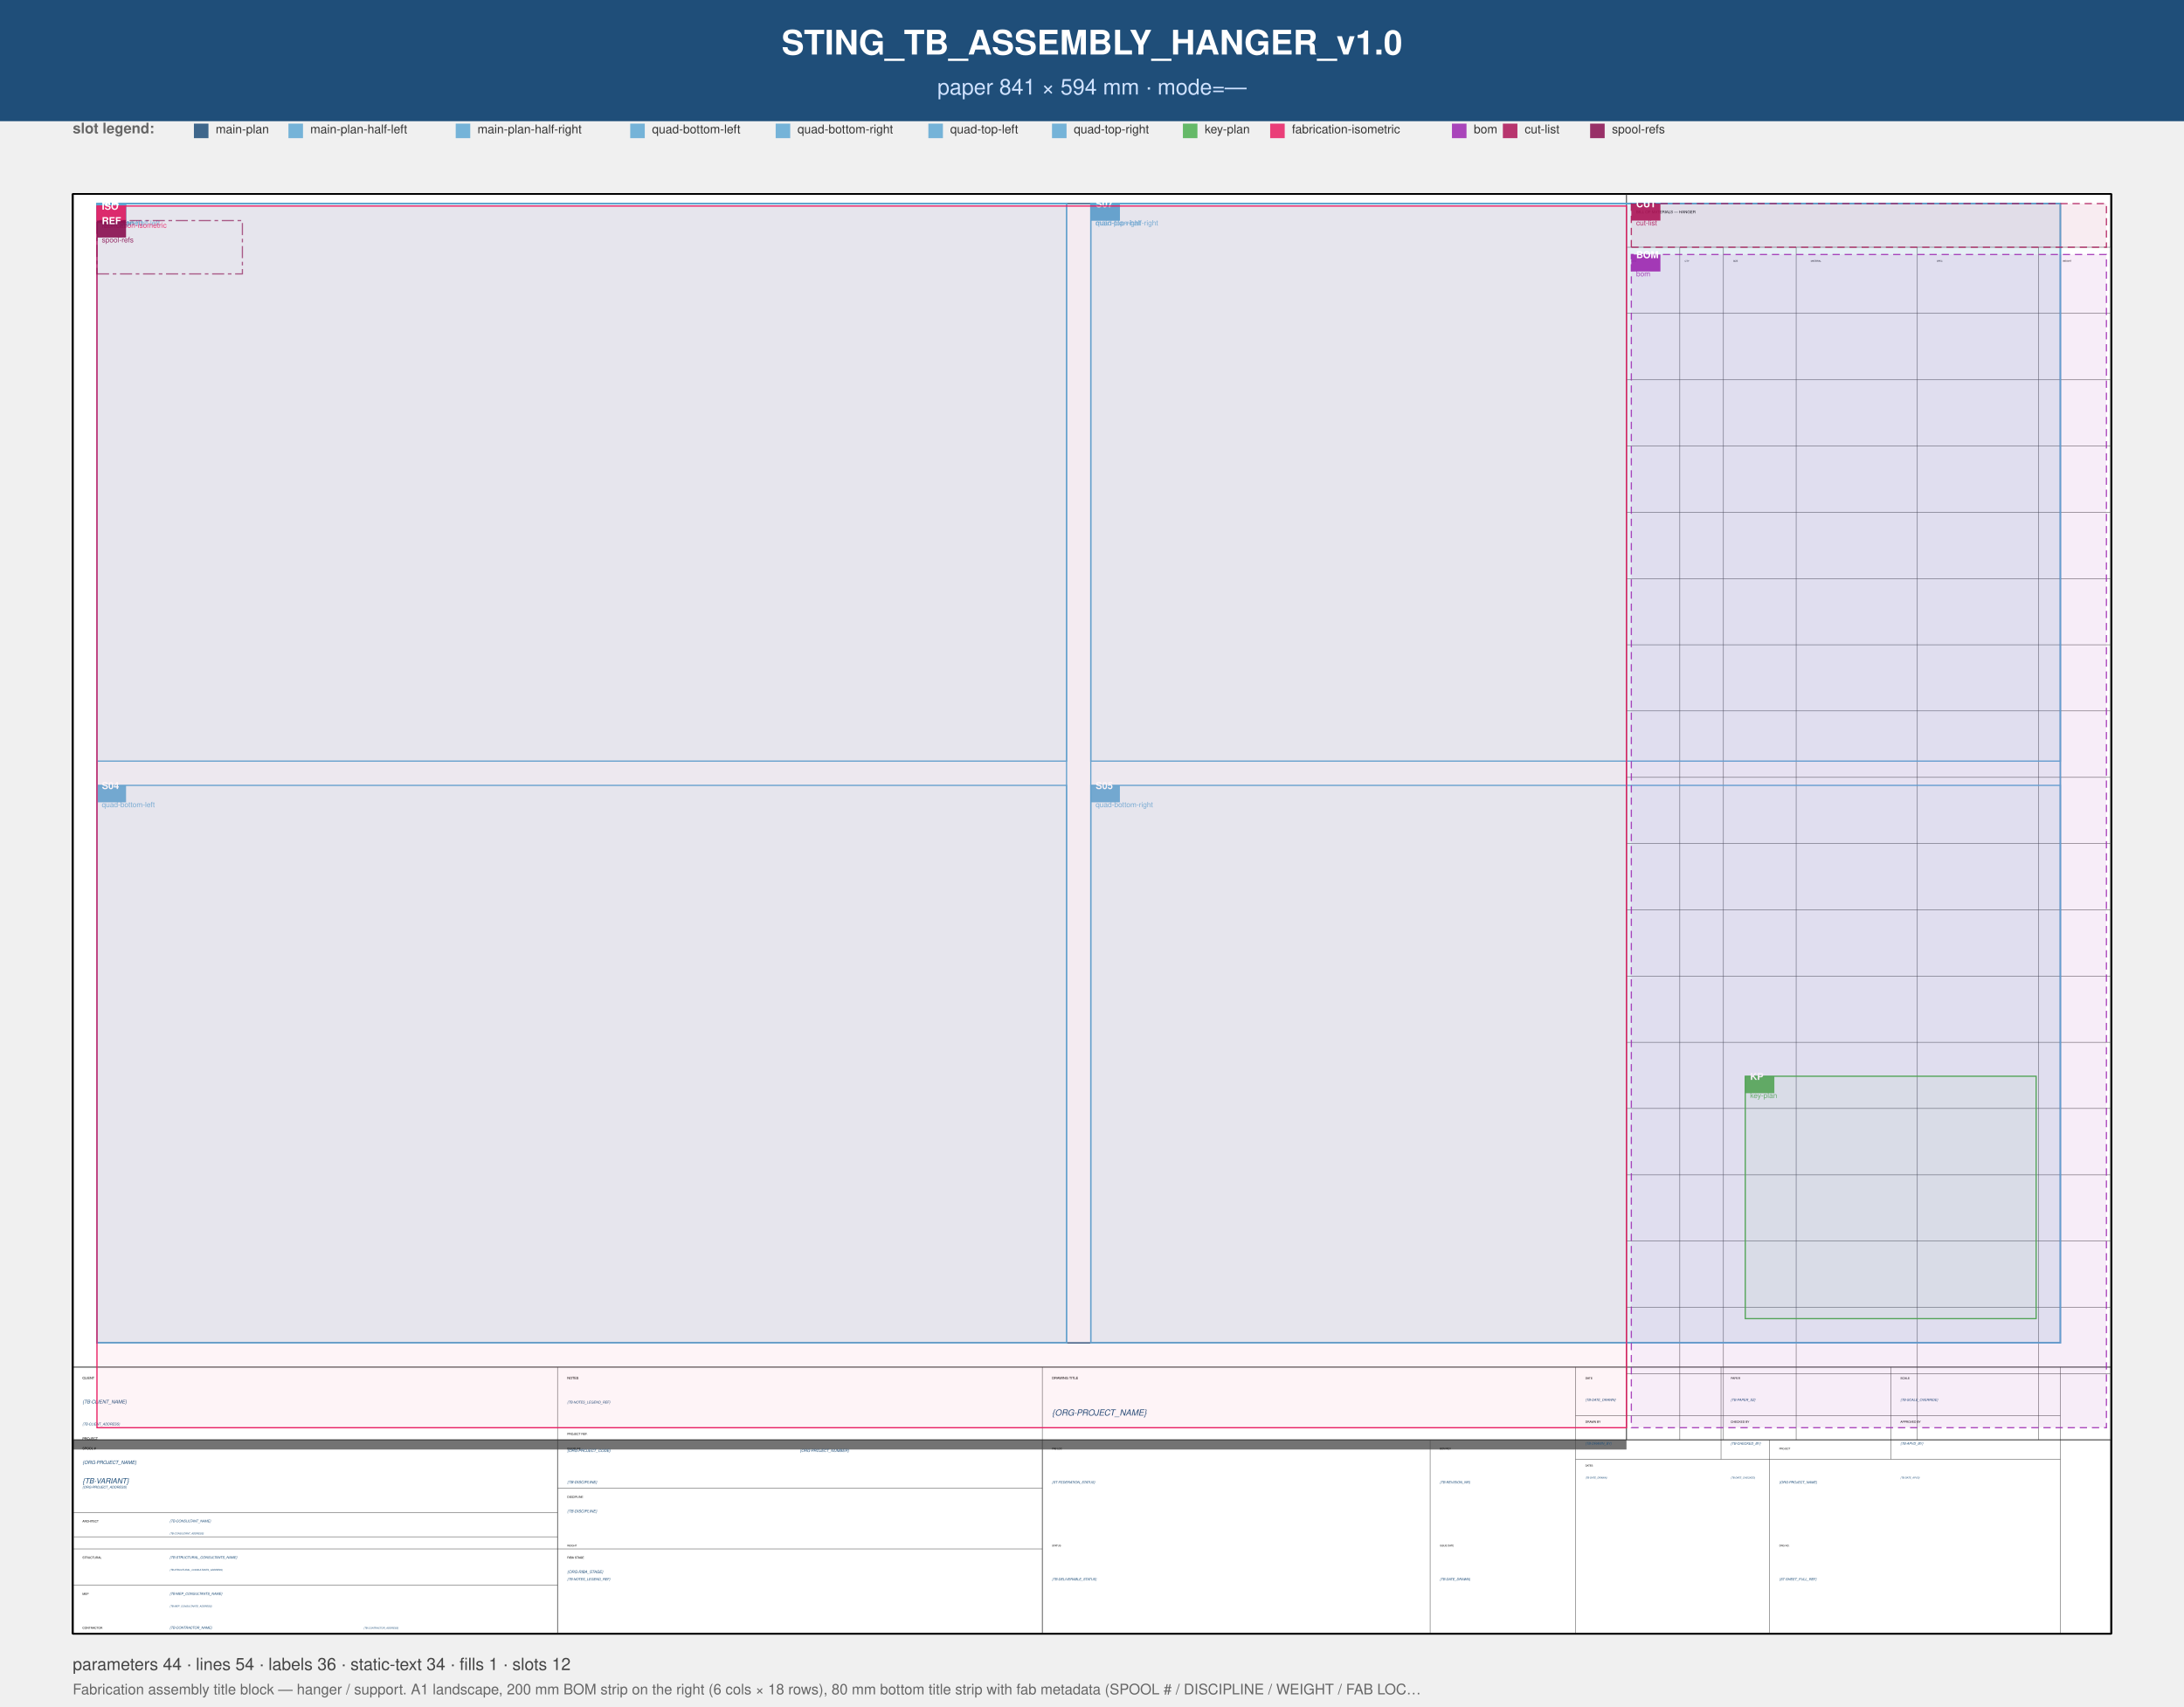
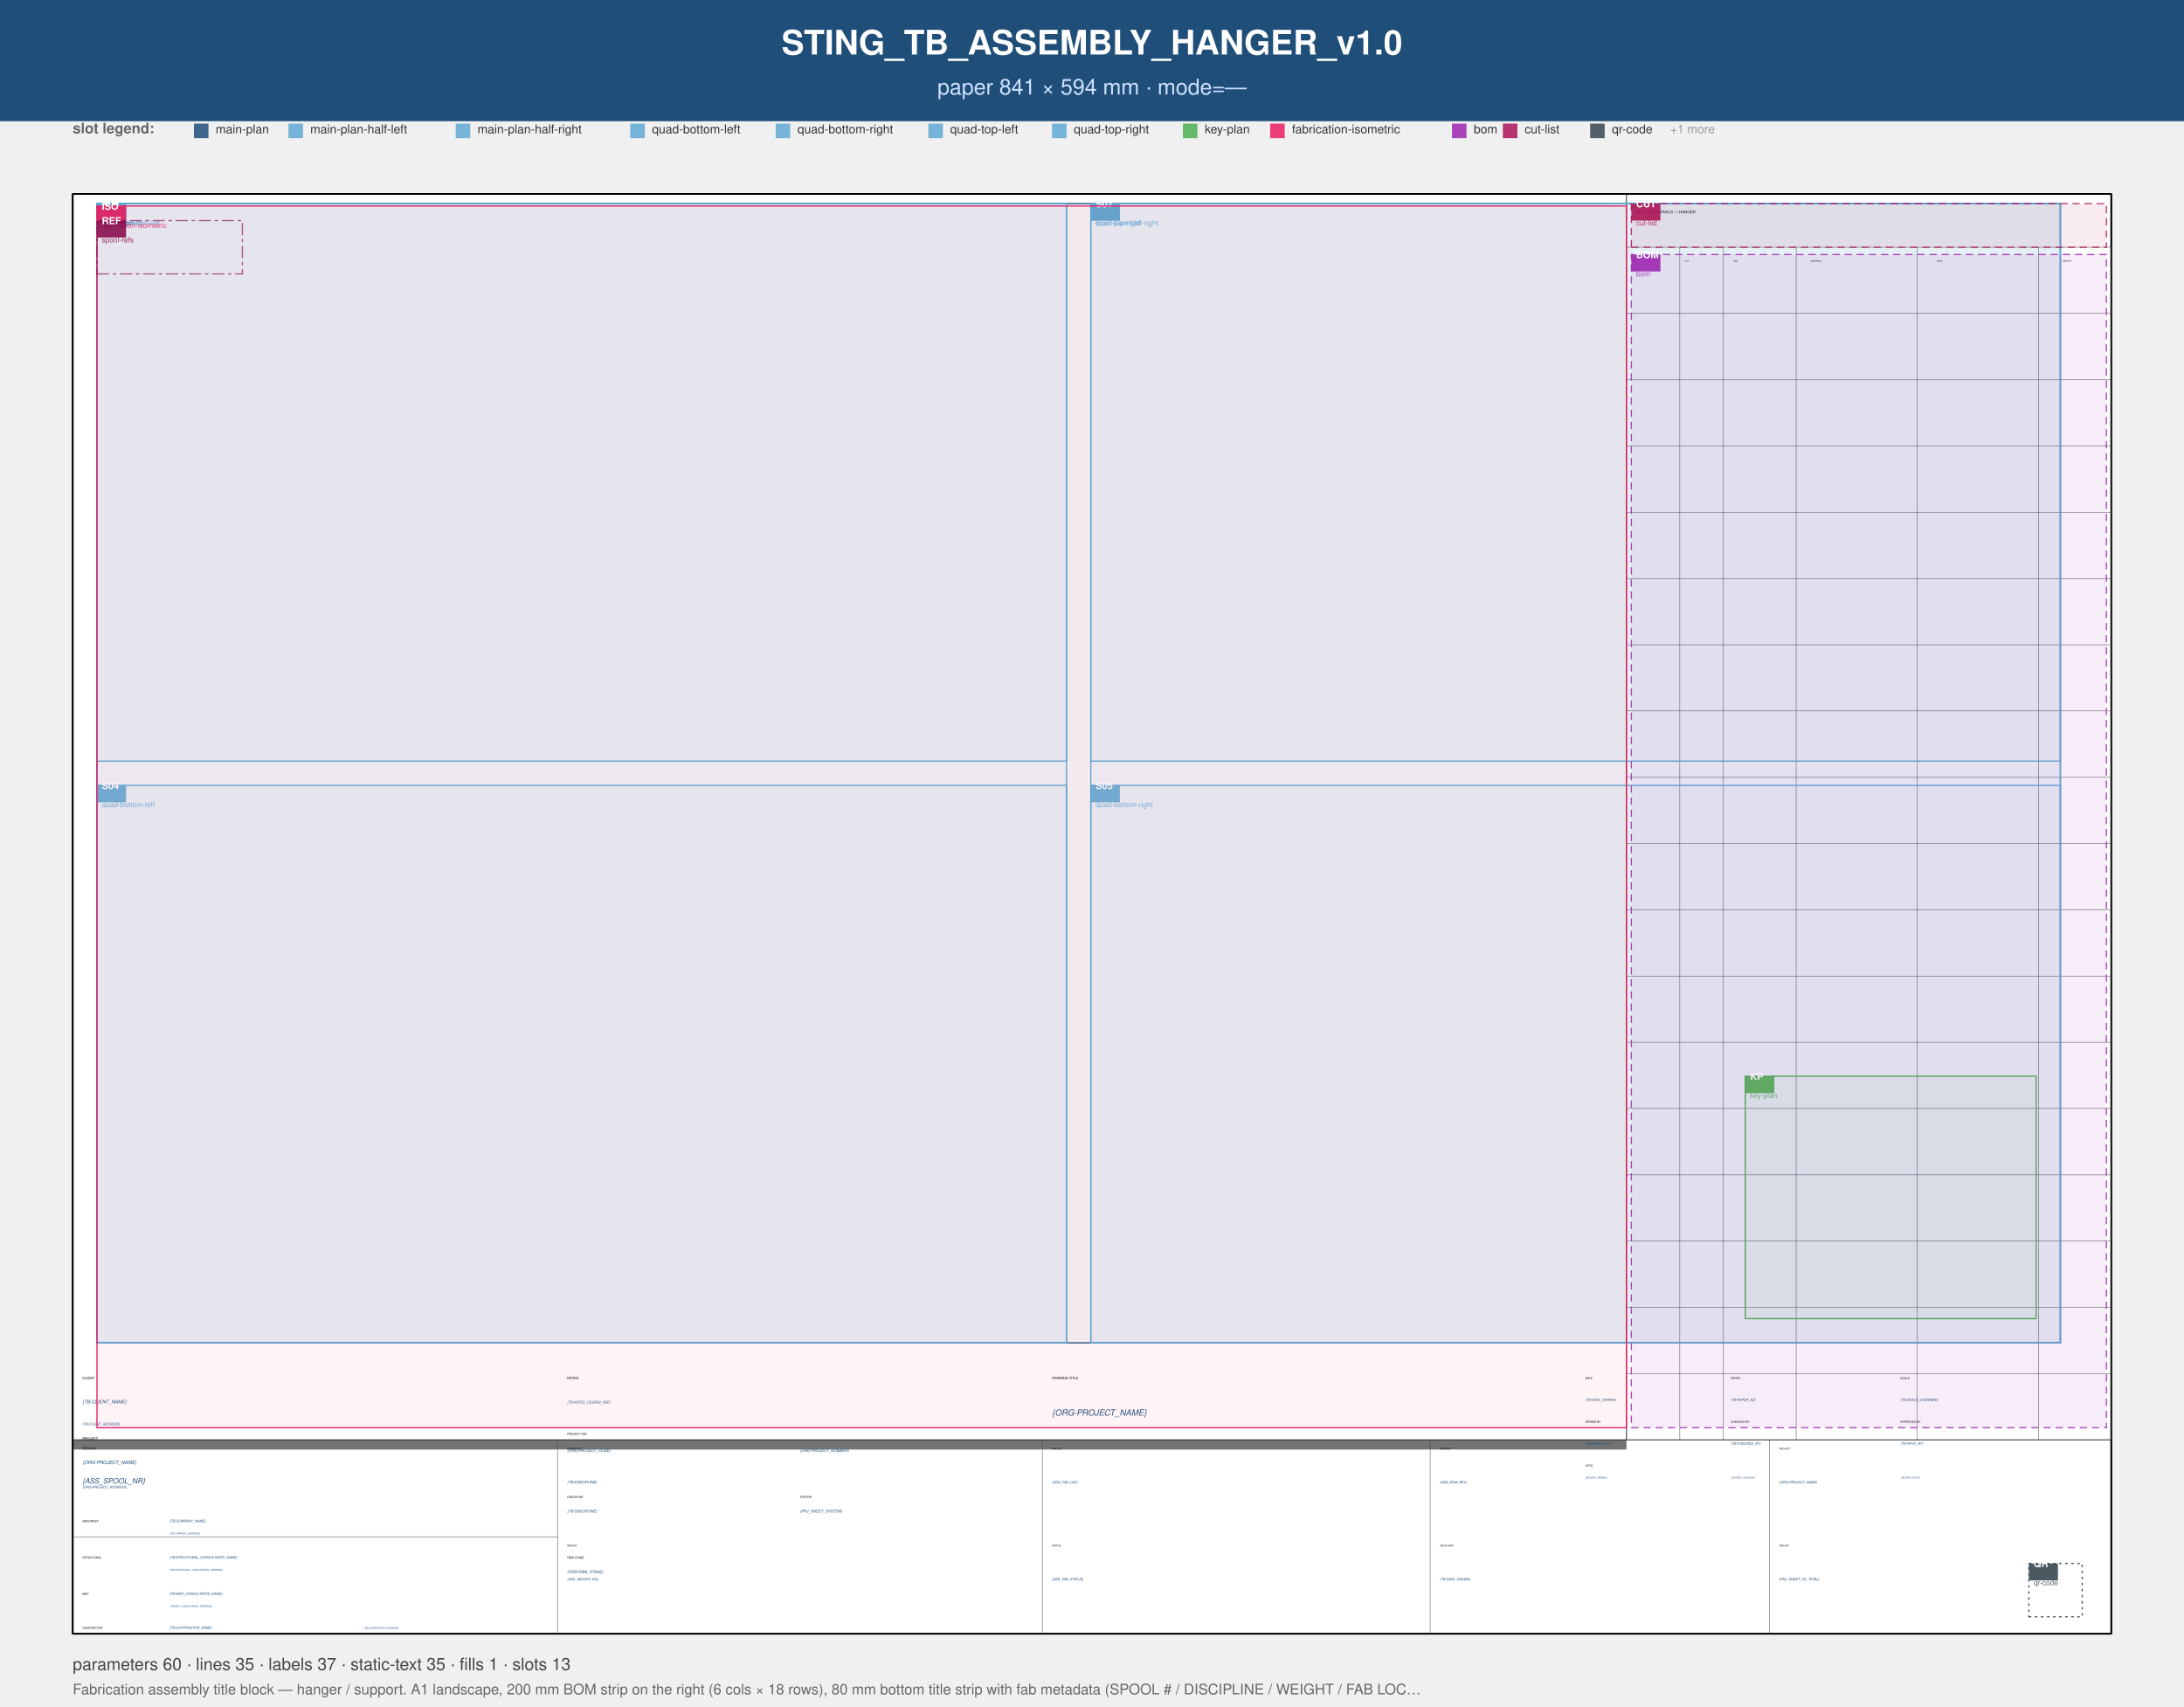
<svg xmlns="http://www.w3.org/2000/svg" viewBox="0 0 901 704" width="901mm" height="704mm" style="background:#fafafa;font-family:Helvetica,Arial,sans-serif;">
  <rect x="0" y="0" width="901" height="50" fill="#1F4E79" />
  <text x="450.5" y="22.5" text-anchor="middle" fill="#fff" font-size="14" font-weight="bold">STING_TB_ASSEMBLY_HANGER_v1.0</text>
  <text x="450.5" y="39.0" text-anchor="middle" fill="#cfe2ff" font-size="9">paper 841 × 594 mm   ·   mode=—</text>
  <g transform="translate(30,674) scale(1,-1)">
    <rect x="0" y="0" width="841" height="594" fill="#ffffff" stroke="#1a1a1a" stroke-width="0.6" />
    <rect x="0" y="76" width="641" height="4" fill="#5A5A5A" opacity="0.85" />
-     <line x1="0" y1="0" x2="841" y2="0" stroke="#000" stroke-width="0.7" />
-     <line x1="841" y1="0" x2="841" y2="594" stroke="#000" stroke-width="0.7" />
-     <line x1="841" y1="594" x2="0" y2="594" stroke="#000" stroke-width="0.7" />
-     <line x1="0" y1="594" x2="0" y2="0" stroke="#000" stroke-width="0.7" />
-     <line x1="0" y1="110" x2="841" y2="110" stroke="#222" stroke-width="0.35" />
-     <line x1="200" y1="0" x2="200" y2="110" stroke="#444" stroke-width="0.18" />
-     <line x1="400" y1="0" x2="400" y2="110" stroke="#444" stroke-width="0.18" />
-     <line x1="620" y1="0" x2="620" y2="110" stroke="#444" stroke-width="0.18" />
-     <line x1="820" y1="0" x2="820" y2="110" stroke="#444" stroke-width="0.18" />
-     <line x1="0" y1="50" x2="200" y2="50" stroke="#444" stroke-width="0.18" />
-     <line x1="0" y1="35" x2="200" y2="35" stroke="#444" stroke-width="0.18" />
-     <line x1="0" y1="20" x2="200" y2="20" stroke="#444" stroke-width="0.18" />
-     <line x1="200" y1="85" x2="400" y2="85" stroke="#444" stroke-width="0.18" />
-     <line x1="200" y1="60" x2="400" y2="60" stroke="#444" stroke-width="0.18" />
-     <line x1="200" y1="35" x2="400" y2="35" stroke="#444" stroke-width="0.18" />
-     <line x1="620" y1="90" x2="820" y2="90" stroke="#444" stroke-width="0.18" />
-     <line x1="620" y1="72" x2="820" y2="72" stroke="#444" stroke-width="0.18" />
-     <line x1="680" y1="72" x2="680" y2="110" stroke="#444" stroke-width="0.18" />
-     <line x1="750" y1="72" x2="750" y2="110" stroke="#444" stroke-width="0.18" />
    <line x1="0" y1="0" x2="841" y2="0" stroke="#000" stroke-width="0.7" />
    <line x1="841" y1="0" x2="841" y2="594" stroke="#000" stroke-width="0.7" />
    <line x1="841" y1="594" x2="0" y2="594" stroke="#000" stroke-width="0.7" />
    <line x1="0" y1="594" x2="0" y2="0" stroke="#000" stroke-width="0.7" />
    <line x1="0" y1="80" x2="841" y2="80" stroke="#222" stroke-width="0.35" />
    <line x1="641" y1="80" x2="641" y2="594" stroke="#222" stroke-width="0.35" />
    <line x1="200" y1="0" x2="200" y2="80" stroke="#444" stroke-width="0.18" />
    <line x1="400" y1="0" x2="400" y2="80" stroke="#444" stroke-width="0.18" />
    <line x1="560" y1="0" x2="560" y2="80" stroke="#444" stroke-width="0.18" />
    <line x1="700" y1="0" x2="700" y2="80" stroke="#444" stroke-width="0.18" />
    <line x1="0" y1="40.0" x2="200" y2="40.0" stroke="#444" stroke-width="0.18" />
    <line x1="641" y1="572" x2="841" y2="572" stroke="#444" stroke-width="0.18" />
    <line x1="663" y1="572" x2="663" y2="80" stroke="#444" stroke-width="0.18" />
    <line x1="681" y1="572" x2="681" y2="80" stroke="#444" stroke-width="0.18" />
    <line x1="711" y1="572" x2="711" y2="80" stroke="#444" stroke-width="0.18" />
    <line x1="761" y1="572" x2="761" y2="80" stroke="#444" stroke-width="0.18" />
    <line x1="811" y1="572" x2="811" y2="80" stroke="#444" stroke-width="0.18" />
    <line x1="841" y1="572" x2="841" y2="80" stroke="#444" stroke-width="0.18" />
    <line x1="641" y1="107.3" x2="841" y2="107.3" stroke="#444" stroke-width="0.18" />
    <line x1="641" y1="134.7" x2="841" y2="134.7" stroke="#444" stroke-width="0.18" />
    <line x1="641" y1="162.0" x2="841" y2="162.0" stroke="#444" stroke-width="0.18" />
    <line x1="641" y1="189.3" x2="841" y2="189.3" stroke="#444" stroke-width="0.18" />
    <line x1="641" y1="216.7" x2="841" y2="216.7" stroke="#444" stroke-width="0.18" />
    <line x1="641" y1="244.0" x2="841" y2="244.0" stroke="#444" stroke-width="0.18" />
    <line x1="641" y1="271.3" x2="841" y2="271.3" stroke="#444" stroke-width="0.18" />
    <line x1="641" y1="298.7" x2="841" y2="298.7" stroke="#444" stroke-width="0.18" />
    <line x1="641" y1="326.0" x2="841" y2="326.0" stroke="#444" stroke-width="0.18" />
    <line x1="641" y1="353.3" x2="841" y2="353.3" stroke="#444" stroke-width="0.18" />
    <line x1="641" y1="380.7" x2="841" y2="380.7" stroke="#444" stroke-width="0.18" />
    <line x1="641" y1="408.0" x2="841" y2="408.0" stroke="#444" stroke-width="0.18" />
    <line x1="641" y1="435.3" x2="841" y2="435.3" stroke="#444" stroke-width="0.18" />
    <line x1="641" y1="462.7" x2="841" y2="462.7" stroke="#444" stroke-width="0.18" />
    <line x1="641" y1="490.0" x2="841" y2="490.0" stroke="#444" stroke-width="0.18" />
    <line x1="641" y1="517.3" x2="841" y2="517.3" stroke="#444" stroke-width="0.18" />
    <line x1="641" y1="544.7" x2="841" y2="544.7" stroke="#444" stroke-width="0.18" />
    <g transform="translate(4,105) scale(1,-1)">
      <text x="0" y="0" font-size="1.4" text-anchor="start" fill="#000">CLIENT</text>
    </g>
    <g transform="translate(4,80) scale(1,-1)">
      <text x="0" y="0" font-size="1.4" text-anchor="start" fill="#000">PROJECT</text>
    </g>
    <g transform="translate(4,46) scale(1,-1)">
      <text x="0" y="0" font-size="1.2" text-anchor="start" fill="#000">ARCHITECT</text>
    </g>
    <g transform="translate(4,31) scale(1,-1)">
      <text x="0" y="0" font-size="1.2" text-anchor="start" fill="#000">STRUCTURAL</text>
    </g>
    <g transform="translate(4,16) scale(1,-1)">
      <text x="0" y="0" font-size="1.2" text-anchor="start" fill="#000">MEP</text>
    </g>
    <g transform="translate(4,2) scale(1,-1)">
      <text x="0" y="0" font-size="1.2" text-anchor="start" fill="#000">CONTRACTOR</text>
    </g>
    <g transform="translate(204,105) scale(1,-1)">
      <text x="0" y="0" font-size="1.4" text-anchor="start" fill="#000">NOTES</text>
    </g>
    <g transform="translate(404,105) scale(1,-1)">
      <text x="0" y="0" font-size="1.4" text-anchor="start" fill="#000">DRAWING TITLE</text>
    </g>
    <g transform="translate(204,82) scale(1,-1)">
      <text x="0" y="0" font-size="1.2" text-anchor="start" fill="#000">PROJECT REF.</text>
    </g>
    <g transform="translate(204,56) scale(1,-1)">
      <text x="0" y="0" font-size="1.2" text-anchor="start" fill="#000">DISCIPLINE</text>
    </g>
    <g transform="translate(204,31) scale(1,-1)">
      <text x="0" y="0" font-size="1.2" text-anchor="start" fill="#000">RIBA STAGE</text>
    </g>
    <g transform="translate(624,105) scale(1,-1)">
      <text x="0" y="0" font-size="1.2" text-anchor="start" fill="#000">DATE</text>
    </g>
    <g transform="translate(684,105) scale(1,-1)">
      <text x="0" y="0" font-size="1.2" text-anchor="start" fill="#000">PAPER</text>
    </g>
    <g transform="translate(754,105) scale(1,-1)">
      <text x="0" y="0" font-size="1.2" text-anchor="start" fill="#000">SCALE</text>
    </g>
    <g transform="translate(624,87) scale(1,-1)">
      <text x="0" y="0" font-size="1.2" text-anchor="start" fill="#000">DRAWN BY</text>
    </g>
    <g transform="translate(684,87) scale(1,-1)">
      <text x="0" y="0" font-size="1.2" text-anchor="start" fill="#000">CHECKED BY</text>
    </g>
    <g transform="translate(754,87) scale(1,-1)">
      <text x="0" y="0" font-size="1.2" text-anchor="start" fill="#000">APPROVED BY</text>
    </g>
    <g transform="translate(624,69) scale(1,-1)">
      <text x="0" y="0" font-size="1.0" text-anchor="start" fill="#000">DATES</text>
    </g>
+     <g transform="translate(300,56) scale(1,-1)">
+       <text x="0" y="0" font-size="1.2" text-anchor="start" fill="#000">SYSTEM</text>
+     </g>
    <g transform="translate(4,76) scale(1,-1)">
      <text x="0" y="0" font-size="1.3" text-anchor="start" fill="#000">SPOOL #</text>
    </g>
    <g transform="translate(204,76) scale(1,-1)">
      <text x="0" y="0" font-size="1.0" text-anchor="start" fill="#000">DISCIPLINE</text>
    </g>
    <g transform="translate(204,36.0) scale(1,-1)">
      <text x="0" y="0" font-size="1.0" text-anchor="start" fill="#000">WEIGHT</text>
    </g>
    <g transform="translate(404,76) scale(1,-1)">
      <text x="0" y="0" font-size="1.0" text-anchor="start" fill="#000">FAB LOC</text>
    </g>
    <g transform="translate(404,36.0) scale(1,-1)">
      <text x="0" y="0" font-size="1.0" text-anchor="start" fill="#000">STATUS</text>
    </g>
    <g transform="translate(564,76) scale(1,-1)">
      <text x="0" y="0" font-size="1.0" text-anchor="start" fill="#000">BOM REV</text>
    </g>
    <g transform="translate(564,36.0) scale(1,-1)">
      <text x="0" y="0" font-size="1.0" text-anchor="start" fill="#000">ISSUE DATE</text>
    </g>
    <g transform="translate(704,76) scale(1,-1)">
      <text x="0" y="0" font-size="1.0" text-anchor="start" fill="#000">PROJECT</text>
    </g>
    <g transform="translate(704,36.0) scale(1,-1)">
      <text x="0" y="0" font-size="1.0" text-anchor="start" fill="#000">DRG NO.</text>
    </g>
    <g transform="translate(645,586) scale(1,-1)">
      <text x="0" y="0" font-size="1.6" text-anchor="start" fill="#000">BILL OF MATERIALS — HANGER</text>
    </g>
    <g transform="translate(643,566) scale(1,-1)">
      <text x="0" y="0" font-size="0.9" text-anchor="start" fill="#000">ITEM</text>
    </g>
    <g transform="translate(665,566) scale(1,-1)">
      <text x="0" y="0" font-size="0.9" text-anchor="start" fill="#000">QTY</text>
    </g>
    <g transform="translate(685,566) scale(1,-1)">
      <text x="0" y="0" font-size="0.9" text-anchor="start" fill="#000">SIZE</text>
    </g>
    <g transform="translate(717,566) scale(1,-1)">
      <text x="0" y="0" font-size="0.9" text-anchor="start" fill="#000">MATERIAL</text>
    </g>
    <g transform="translate(769,566) scale(1,-1)">
      <text x="0" y="0" font-size="0.9" text-anchor="start" fill="#000">SPEC</text>
    </g>
    <g transform="translate(821,566) scale(1,-1)">
      <text x="0" y="0" font-size="0.9" text-anchor="start" fill="#000">WEIGHT</text>
    </g>
    <g transform="translate(4,95) scale(1,-1)">
      <text x="0" y="0" font-size="2.0" text-anchor="start" fill="#1F4E79" font-style="italic">{TB·CLIENT_NAME}</text>
    </g>
    <g transform="translate(4,86) scale(1,-1)">
      <text x="0" y="0" font-size="1.4" text-anchor="start" fill="#1F4E79" font-style="italic">{TB·CLIENT_ADDRESS}</text>
    </g>
    <g transform="translate(4,70) scale(1,-1)">
      <text x="0" y="0" font-size="2.0" text-anchor="start" fill="#1F4E79" font-style="italic">{ORG·PROJECT_NAME}</text>
    </g>
    <g transform="translate(4,60) scale(1,-1)">
      <text x="0" y="0" font-size="1.4" text-anchor="start" fill="#1F4E79" font-style="italic">{ORG·PROJECT_ADDRESS}</text>
    </g>
    <g transform="translate(40,46) scale(1,-1)">
-       <text x="0" y="0" font-size="1.4" text-anchor="start" fill="#1F4E79" font-style="italic">{TB·CONSULTANT_NAME}</text>
+       <text x="0" y="0" font-size="1.4" text-anchor="start" fill="#1F4E79" font-style="italic">{TB·COMPANY_NAME}</text>
    </g>
    <g transform="translate(40,41) scale(1,-1)">
-       <text x="0" y="0" font-size="1.0" text-anchor="start" fill="#1F4E79" font-style="italic">{TB·CONSULTANT_ADDRESS}</text>
+       <text x="0" y="0" font-size="1.0" text-anchor="start" fill="#1F4E79" font-style="italic">{TB·COMPANY_ADDRESS}</text>
    </g>
    <g transform="translate(40,31) scale(1,-1)">
      <text x="0" y="0" font-size="1.4" text-anchor="start" fill="#1F4E79" font-style="italic">{TB·STRUCTURAL_CONSULTANTS_NAME}</text>
    </g>
    <g transform="translate(40,26) scale(1,-1)">
      <text x="0" y="0" font-size="1.0" text-anchor="start" fill="#1F4E79" font-style="italic">{TB·STRUCTURAL_CONSULTANTS_ADDRESS}</text>
    </g>
    <g transform="translate(40,16) scale(1,-1)">
      <text x="0" y="0" font-size="1.4" text-anchor="start" fill="#1F4E79" font-style="italic">{TB·MEP_CONSULTANTS_NAME}</text>
    </g>
    <g transform="translate(40,11) scale(1,-1)">
      <text x="0" y="0" font-size="1.0" text-anchor="start" fill="#1F4E79" font-style="italic">{TB·MEP_CONSULTANTS_ADDRESS}</text>
    </g>
    <g transform="translate(40,2) scale(1,-1)">
      <text x="0" y="0" font-size="1.4" text-anchor="start" fill="#1F4E79" font-style="italic">{TB·CONTRACTOR_NAME}</text>
    </g>
    <g transform="translate(120,2) scale(1,-1)">
      <text x="0" y="0" font-size="1.0" text-anchor="start" fill="#1F4E79" font-style="italic">{TB·CONTRACTOR_ADDRESS}</text>
    </g>
    <g transform="translate(204,75) scale(1,-1)">
      <text x="0" y="0" font-size="1.6" text-anchor="start" fill="#1F4E79" font-style="italic">{ORG·PROJECT_CODE}</text>
    </g>
    <g transform="translate(300,75) scale(1,-1)">
      <text x="0" y="0" font-size="1.6" text-anchor="start" fill="#1F4E79" font-style="italic">{ORG·PROJECT_NUMBER}</text>
    </g>
    <g transform="translate(204,50) scale(1,-1)">
      <text x="0" y="0" font-size="1.6" text-anchor="start" fill="#1F4E79" font-style="italic">{TB·DISCIPLINE}</text>
    </g>
    <g transform="translate(204,25) scale(1,-1)">
      <text x="0" y="0" font-size="1.6" text-anchor="start" fill="#1F4E79" font-style="italic">{ORG·RIBA_STAGE}</text>
    </g>
    <g transform="translate(204,95) scale(1,-1)">
      <text x="0" y="0" font-size="1.4" text-anchor="start" fill="#1F4E79" font-style="italic">{TB·NOTES_LEGEND_REF}</text>
    </g>
    <g transform="translate(404,90) scale(1,-1)">
      <text x="0" y="0" font-size="3.5" text-anchor="start" fill="#1F4E79" font-style="italic">{ORG·PROJECT_NAME}</text>
    </g>
    <g transform="translate(624,96) scale(1,-1)">
      <text x="0" y="0" font-size="1.4" text-anchor="start" fill="#1F4E79" font-style="italic">{TB·DATE_DRAWN}</text>
    </g>
    <g transform="translate(684,96) scale(1,-1)">
      <text x="0" y="0" font-size="1.4" text-anchor="start" fill="#1F4E79" font-style="italic">{TB·PAPER_SZ}</text>
    </g>
    <g transform="translate(754,96) scale(1,-1)">
      <text x="0" y="0" font-size="1.4" text-anchor="start" fill="#1F4E79" font-style="italic">{TB·SCALE_OVERRIDE}</text>
    </g>
    <g transform="translate(624,78) scale(1,-1)">
      <text x="0" y="0" font-size="1.4" text-anchor="start" fill="#1F4E79" font-style="italic">{TB·DRAWN_BY}</text>
    </g>
    <g transform="translate(684,78) scale(1,-1)">
      <text x="0" y="0" font-size="1.4" text-anchor="start" fill="#1F4E79" font-style="italic">{TB·CHECKED_BY}</text>
    </g>
    <g transform="translate(754,78) scale(1,-1)">
      <text x="0" y="0" font-size="1.4" text-anchor="start" fill="#1F4E79" font-style="italic">{TB·APVD_BY}</text>
    </g>
    <g transform="translate(624,64) scale(1,-1)">
      <text x="0" y="0" font-size="1.0" text-anchor="start" fill="#1F4E79" font-style="italic">{TB·DATE_DRAWN}</text>
    </g>
    <g transform="translate(684,64) scale(1,-1)">
      <text x="0" y="0" font-size="1.0" text-anchor="start" fill="#1F4E79" font-style="italic">{TB·DATE_CHECKED}</text>
    </g>
    <g transform="translate(754,64) scale(1,-1)">
      <text x="0" y="0" font-size="1.0" text-anchor="start" fill="#1F4E79" font-style="italic">{TB·DATE_APVD}</text>
    </g>
+     <g transform="translate(300,50) scale(1,-1)">
+       <text x="0" y="0" font-size="1.6" text-anchor="start" fill="#1F4E79" font-style="italic">{PRJ_SHEET_SYSTEM}</text>
+     </g>
    <g transform="translate(4,62) scale(1,-1)">
-       <text x="0" y="0" font-size="3.0" text-anchor="start" fill="#1F4E79" font-style="italic">{TB·VARIANT}</text>
+       <text x="0" y="0" font-size="3.0" text-anchor="start" fill="#1F4E79" font-style="italic">{ASS_SPOOL_NR}</text>
    </g>
    <g transform="translate(204,62) scale(1,-1)">
      <text x="0" y="0" font-size="1.6" text-anchor="start" fill="#1F4E79" font-style="italic">{TB·DISCIPLINE}</text>
    </g>
    <g transform="translate(204,22.0) scale(1,-1)">
-       <text x="0" y="0" font-size="1.4" text-anchor="start" fill="#1F4E79" font-style="italic">{TB·NOTES_LEGEND_REF}</text>
+       <text x="0" y="0" font-size="1.4" text-anchor="start" fill="#1F4E79" font-style="italic">{ASS_WEIGHT_KG}</text>
    </g>
    <g transform="translate(404,62) scale(1,-1)">
-       <text x="0" y="0" font-size="1.4" text-anchor="start" fill="#1F4E79" font-style="italic">{ST·FEDERATION_STATUS}</text>
+       <text x="0" y="0" font-size="1.4" text-anchor="start" fill="#1F4E79" font-style="italic">{ASS_FAB_LOC}</text>
    </g>
    <g transform="translate(404,22.0) scale(1,-1)">
-       <text x="0" y="0" font-size="1.4" text-anchor="start" fill="#1F4E79" font-style="italic">{TB·DELIVERABLE_STATUS}</text>
+       <text x="0" y="0" font-size="1.4" text-anchor="start" fill="#1F4E79" font-style="italic">{ASS_FAB_STATUS}</text>
    </g>
    <g transform="translate(564,62) scale(1,-1)">
-       <text x="0" y="0" font-size="1.4" text-anchor="start" fill="#1F4E79" font-style="italic">{TB·REVISION_NR}</text>
+       <text x="0" y="0" font-size="1.4" text-anchor="start" fill="#1F4E79" font-style="italic">{ASS_BOM_REV}</text>
    </g>
    <g transform="translate(564,22.0) scale(1,-1)">
      <text x="0" y="0" font-size="1.4" text-anchor="start" fill="#1F4E79" font-style="italic">{TB·DATE_DRAWN}</text>
    </g>
    <g transform="translate(704,62) scale(1,-1)">
      <text x="0" y="0" font-size="1.4" text-anchor="start" fill="#1F4E79" font-style="italic">{ORG·PROJECT_NAME}</text>
    </g>
    <g transform="translate(704,22.0) scale(1,-1)">
-       <text x="0" y="0" font-size="1.4" text-anchor="start" fill="#1F4E79" font-style="italic">{ST·SHEET_FULL_REF}</text>
+       <text x="0" y="0" font-size="1.4" text-anchor="start" fill="#1F4E79" font-style="italic">{PRJ_SHEET_OF_TOTAL}</text>
    </g>
    <rect x="10" y="120" width="810" height="470" fill="#1F4E79" fill-opacity="0.05" stroke="#1F4E79" stroke-width="0.5" stroke-dasharray="" opacity="1.0" />
    <rect x="10" y="583" width="12" height="7" fill="#1F4E79" opacity="0.9" />
    <g transform="translate(12,588.5) scale(1,-1)">
      <text x="0" y="0" font-size="4" font-weight="bold" fill="#fff">S01</text>
    </g>
    <g transform="translate(12,581) scale(1,-1)">
      <text x="0" y="0" font-size="3" fill="#1F4E79" opacity="0.85">main-plan</text>
    </g>
    <rect x="10" y="120" width="400" height="470" fill="#5fa8d3" fill-opacity="0.05" stroke="#5fa8d3" stroke-width="0.5" stroke-dasharray="" opacity="1.0" />
    <rect x="10" y="583" width="12" height="7" fill="#5fa8d3" opacity="0.9" />
    <g transform="translate(12,588.5) scale(1,-1)">
      <text x="0" y="0" font-size="4" font-weight="bold" fill="#fff">S02</text>
    </g>
    <g transform="translate(12,581) scale(1,-1)">
      <text x="0" y="0" font-size="3" fill="#5fa8d3" opacity="0.85">main-plan-half-left</text>
    </g>
    <rect x="420" y="120" width="400" height="470" fill="#5fa8d3" fill-opacity="0.05" stroke="#5fa8d3" stroke-width="0.5" stroke-dasharray="" opacity="1.0" />
    <rect x="420" y="583" width="12" height="7" fill="#5fa8d3" opacity="0.9" />
    <g transform="translate(422,588.5) scale(1,-1)">
      <text x="0" y="0" font-size="4" font-weight="bold" fill="#fff">S03</text>
    </g>
    <g transform="translate(422,581) scale(1,-1)">
      <text x="0" y="0" font-size="3" fill="#5fa8d3" opacity="0.85">main-plan-half-right</text>
    </g>
    <rect x="10" y="120" width="400" height="230" fill="#5fa8d3" fill-opacity="0.05" stroke="#5fa8d3" stroke-width="0.5" stroke-dasharray="" opacity="1.0" />
    <rect x="10" y="343" width="12" height="7" fill="#5fa8d3" opacity="0.9" />
    <g transform="translate(12,348.5) scale(1,-1)">
      <text x="0" y="0" font-size="4" font-weight="bold" fill="#fff">S04</text>
    </g>
    <g transform="translate(12,341) scale(1,-1)">
      <text x="0" y="0" font-size="3" fill="#5fa8d3" opacity="0.85">quad-bottom-left</text>
    </g>
    <rect x="420" y="120" width="400" height="230" fill="#5fa8d3" fill-opacity="0.05" stroke="#5fa8d3" stroke-width="0.5" stroke-dasharray="" opacity="1.0" />
    <rect x="420" y="343" width="12" height="7" fill="#5fa8d3" opacity="0.9" />
    <g transform="translate(422,348.5) scale(1,-1)">
      <text x="0" y="0" font-size="4" font-weight="bold" fill="#fff">S05</text>
    </g>
    <g transform="translate(422,341) scale(1,-1)">
      <text x="0" y="0" font-size="3" fill="#5fa8d3" opacity="0.85">quad-bottom-right</text>
    </g>
    <rect x="10" y="360" width="400" height="230" fill="#5fa8d3" fill-opacity="0.05" stroke="#5fa8d3" stroke-width="0.5" stroke-dasharray="" opacity="1.0" />
    <rect x="10" y="583" width="12" height="7" fill="#5fa8d3" opacity="0.9" />
    <g transform="translate(12,588.5) scale(1,-1)">
      <text x="0" y="0" font-size="4" font-weight="bold" fill="#fff">S06</text>
    </g>
    <g transform="translate(12,581) scale(1,-1)">
      <text x="0" y="0" font-size="3" fill="#5fa8d3" opacity="0.85">quad-top-left</text>
    </g>
    <rect x="420" y="360" width="400" height="230" fill="#5fa8d3" fill-opacity="0.05" stroke="#5fa8d3" stroke-width="0.5" stroke-dasharray="" opacity="1.0" />
    <rect x="420" y="583" width="12" height="7" fill="#5fa8d3" opacity="0.9" />
    <g transform="translate(422,588.5) scale(1,-1)">
      <text x="0" y="0" font-size="4" font-weight="bold" fill="#fff">S07</text>
    </g>
    <g transform="translate(422,581) scale(1,-1)">
      <text x="0" y="0" font-size="3" fill="#5fa8d3" opacity="0.85">quad-top-right</text>
    </g>
    <rect x="690" y="130" width="120" height="100" fill="#4CAF50" fill-opacity="0.05" stroke="#4CAF50" stroke-width="0.5" stroke-dasharray="" opacity="1.0" />
    <rect x="690" y="223" width="12" height="7" fill="#4CAF50" opacity="0.9" />
    <g transform="translate(692,228.5) scale(1,-1)">
      <text x="0" y="0" font-size="4" font-weight="bold" fill="#fff">KP</text>
    </g>
    <g transform="translate(692,221) scale(1,-1)">
      <text x="0" y="0" font-size="3" fill="#4CAF50" opacity="0.85">key-plan</text>
    </g>
    <rect x="10" y="85" width="631" height="504" fill="#E91E63" fill-opacity="0.05" stroke="#E91E63" stroke-width="0.5" stroke-dasharray="" opacity="1.0" />
    <rect x="10" y="582" width="12" height="7" fill="#E91E63" opacity="0.9" />
    <g transform="translate(12,587.5) scale(1,-1)">
      <text x="0" y="0" font-size="4" font-weight="bold" fill="#fff">ISO</text>
    </g>
    <g transform="translate(12,580) scale(1,-1)">
      <text x="0" y="0" font-size="3" fill="#E91E63" opacity="0.85">fabrication-isometric</text>
    </g>
    <rect x="643" y="85" width="196" height="484" fill="#9C27B0" fill-opacity="0.10" stroke="#9C27B0" stroke-width="0.5" stroke-dasharray="3,2" opacity="0.85" />
    <rect x="643" y="562" width="12" height="7" fill="#9C27B0" opacity="0.9" />
    <g transform="translate(645,567.5) scale(1,-1)">
      <text x="0" y="0" font-size="4" font-weight="bold" fill="#fff">BOM</text>
    </g>
    <g transform="translate(645,560) scale(1,-1)">
      <text x="0" y="0" font-size="3" fill="#9C27B0" opacity="0.85">bom</text>
    </g>
    <rect x="643" y="572" width="196" height="18" fill="#AD1457" fill-opacity="0.10" stroke="#AD1457" stroke-width="0.5" stroke-dasharray="3,2" opacity="0.85" />
    <rect x="643" y="583" width="12" height="7" fill="#AD1457" opacity="0.9" />
    <g transform="translate(645,588.5) scale(1,-1)">
      <text x="0" y="0" font-size="4" font-weight="bold" fill="#fff">CUT</text>
    </g>
    <g transform="translate(645,581) scale(1,-1)">
      <text x="0" y="0" font-size="3" fill="#AD1457" opacity="0.85">cut-list</text>
+     </g>
+     <rect x="807" y="7" width="22" height="22" fill="#37474F" fill-opacity="0.0" stroke="#37474F" stroke-width="0.5" stroke-dasharray="1,1.5" opacity="0.95" />
+     <rect x="807" y="22" width="12" height="7" fill="#37474F" opacity="0.9" />
+     <g transform="translate(809,27.5) scale(1,-1)">
+       <text x="0" y="0" font-size="4" font-weight="bold" fill="#fff">QR</text>
+     </g>
+     <g transform="translate(809,20) scale(1,-1)">
+       <text x="0" y="0" font-size="3" fill="#37474F" opacity="0.85">qr-code</text>
    </g>
    <rect x="10" y="561" width="60" height="22" fill="#880E4F" fill-opacity="0.0" stroke="#880E4F" stroke-width="0.5" stroke-dasharray="5,1.5,1.5,1.5" opacity="0.65" />
    <rect x="10" y="576" width="12" height="7" fill="#880E4F" opacity="0.9" />
    <g transform="translate(12,581.5) scale(1,-1)">
      <text x="0" y="0" font-size="4" font-weight="bold" fill="#fff">REF</text>
    </g>
    <g transform="translate(12,574) scale(1,-1)">
      <text x="0" y="0" font-size="3" fill="#880E4F" opacity="0.85">spool-refs</text>
    </g>
  </g>
  <text x="30" y="55" font-size="6" fill="#666" font-weight="bold">slot legend:</text>
  <rect x="80" y="51" width="6" height="6" fill="#1F4E79" opacity="0.85" />
  <text x="89" y="55" font-size="5" fill="#333">main-plan</text>
  <rect x="119" y="51" width="6" height="6" fill="#5fa8d3" opacity="0.85" />
  <text x="128" y="55" font-size="5" fill="#333">main-plan-half-left</text>
  <rect x="188" y="51" width="6" height="6" fill="#5fa8d3" opacity="0.85" />
  <text x="197" y="55" font-size="5" fill="#333">main-plan-half-right</text>
  <rect x="260" y="51" width="6" height="6" fill="#5fa8d3" opacity="0.85" />
  <text x="269" y="55" font-size="5" fill="#333">quad-bottom-left</text>
  <rect x="320" y="51" width="6" height="6" fill="#5fa8d3" opacity="0.85" />
  <text x="329" y="55" font-size="5" fill="#333">quad-bottom-right</text>
  <rect x="383" y="51" width="6" height="6" fill="#5fa8d3" opacity="0.85" />
  <text x="392" y="55" font-size="5" fill="#333">quad-top-left</text>
  <rect x="434" y="51" width="6" height="6" fill="#5fa8d3" opacity="0.85" />
  <text x="443" y="55" font-size="5" fill="#333">quad-top-right</text>
  <rect x="488" y="51" width="6" height="6" fill="#4CAF50" opacity="0.85" />
  <text x="497" y="55" font-size="5" fill="#333">key-plan</text>
  <rect x="524" y="51" width="6" height="6" fill="#E91E63" opacity="0.85" />
  <text x="533" y="55" font-size="5" fill="#333">fabrication-isometric</text>
  <rect x="599" y="51" width="6" height="6" fill="#9C27B0" opacity="0.85" />
  <text x="608" y="55" font-size="5" fill="#333">bom</text>
  <rect x="620" y="51" width="6" height="6" fill="#AD1457" opacity="0.85" />
  <text x="629" y="55" font-size="5" fill="#333">cut-list</text>
-   <rect x="656" y="51" width="6" height="6" fill="#880E4F" opacity="0.85" />
-   <text x="665" y="55" font-size="5" fill="#333">spool-refs</text>
-   <text x="30" y="689.0" font-size="7" fill="#444">parameters 44  ·  lines 54  ·  labels 36  ·  static-text 34  ·  fills 1  ·  slots 12</text>
+   <rect x="656" y="51" width="6" height="6" fill="#37474F" opacity="0.85" />
+   <text x="665" y="55" font-size="5" fill="#333">qr-code</text>
+   <text x="689" y="55" font-size="5" fill="#999">+1 more</text>
+   <text x="30" y="689.0" font-size="7" fill="#444">parameters 60  ·  lines 35  ·  labels 37  ·  static-text 35  ·  fills 1  ·  slots 13</text>
  <text x="30" y="699.0" font-size="6" fill="#666">Fabrication assembly title block — hanger / support. A1 landscape, 200 mm BOM strip on the right (6 cols × 18 rows), 80 mm bottom title strip with fab metadata (SPOOL # / DISCIPLINE / WEIGHT / FAB LOC…</text>
</svg>
